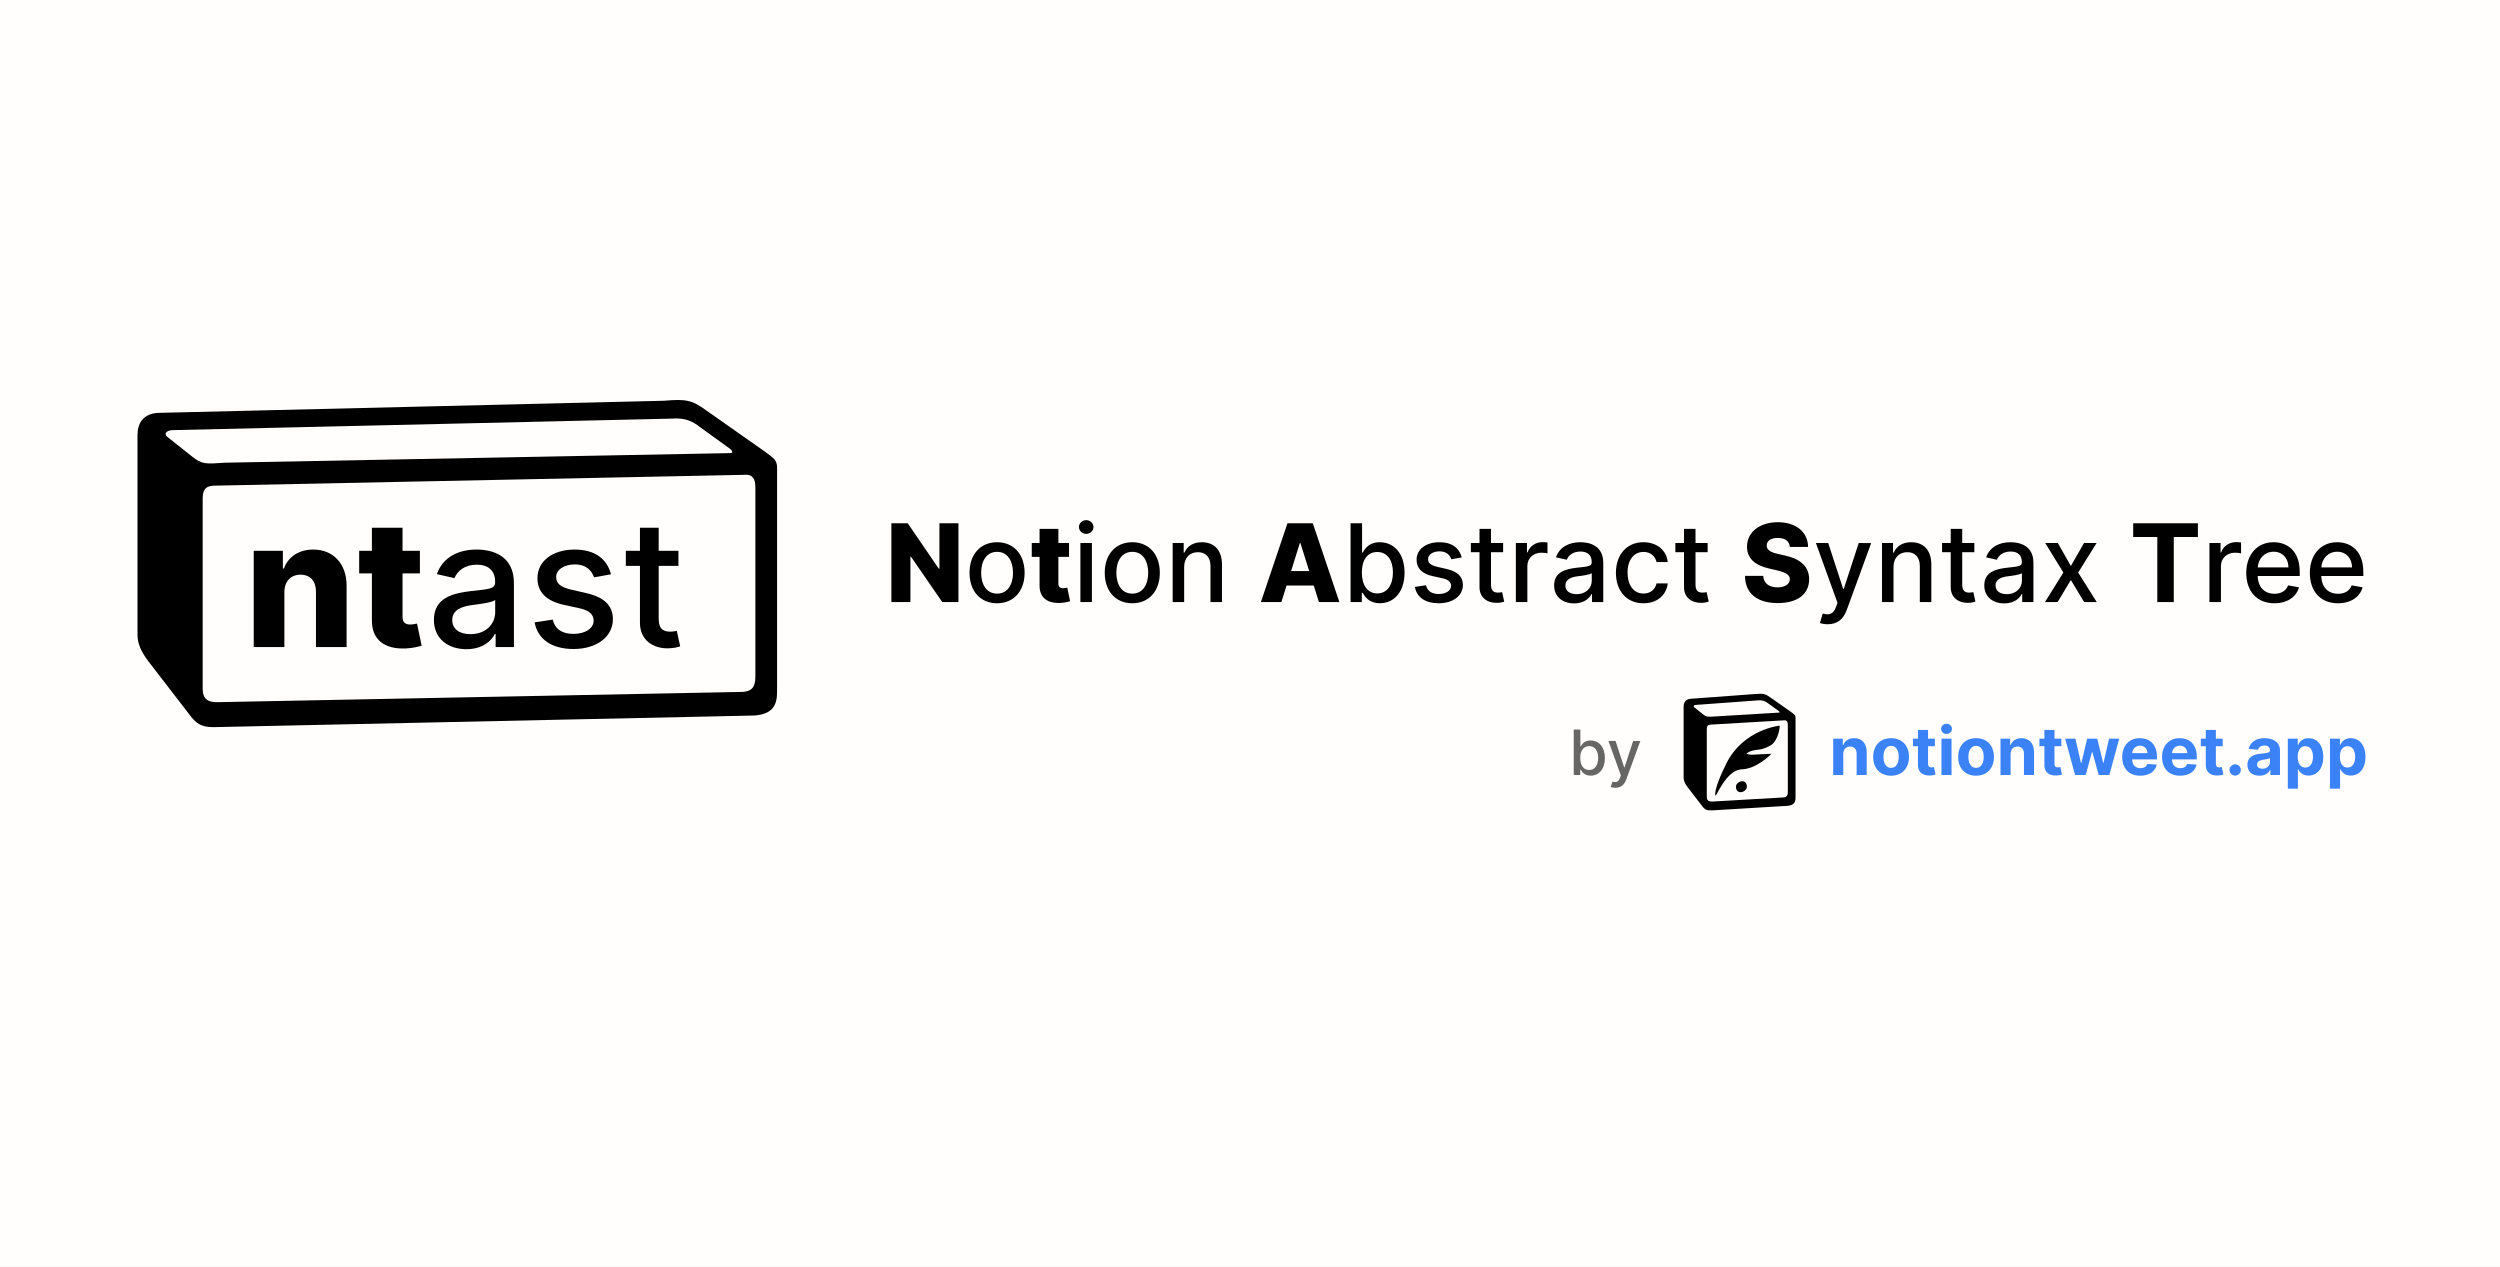
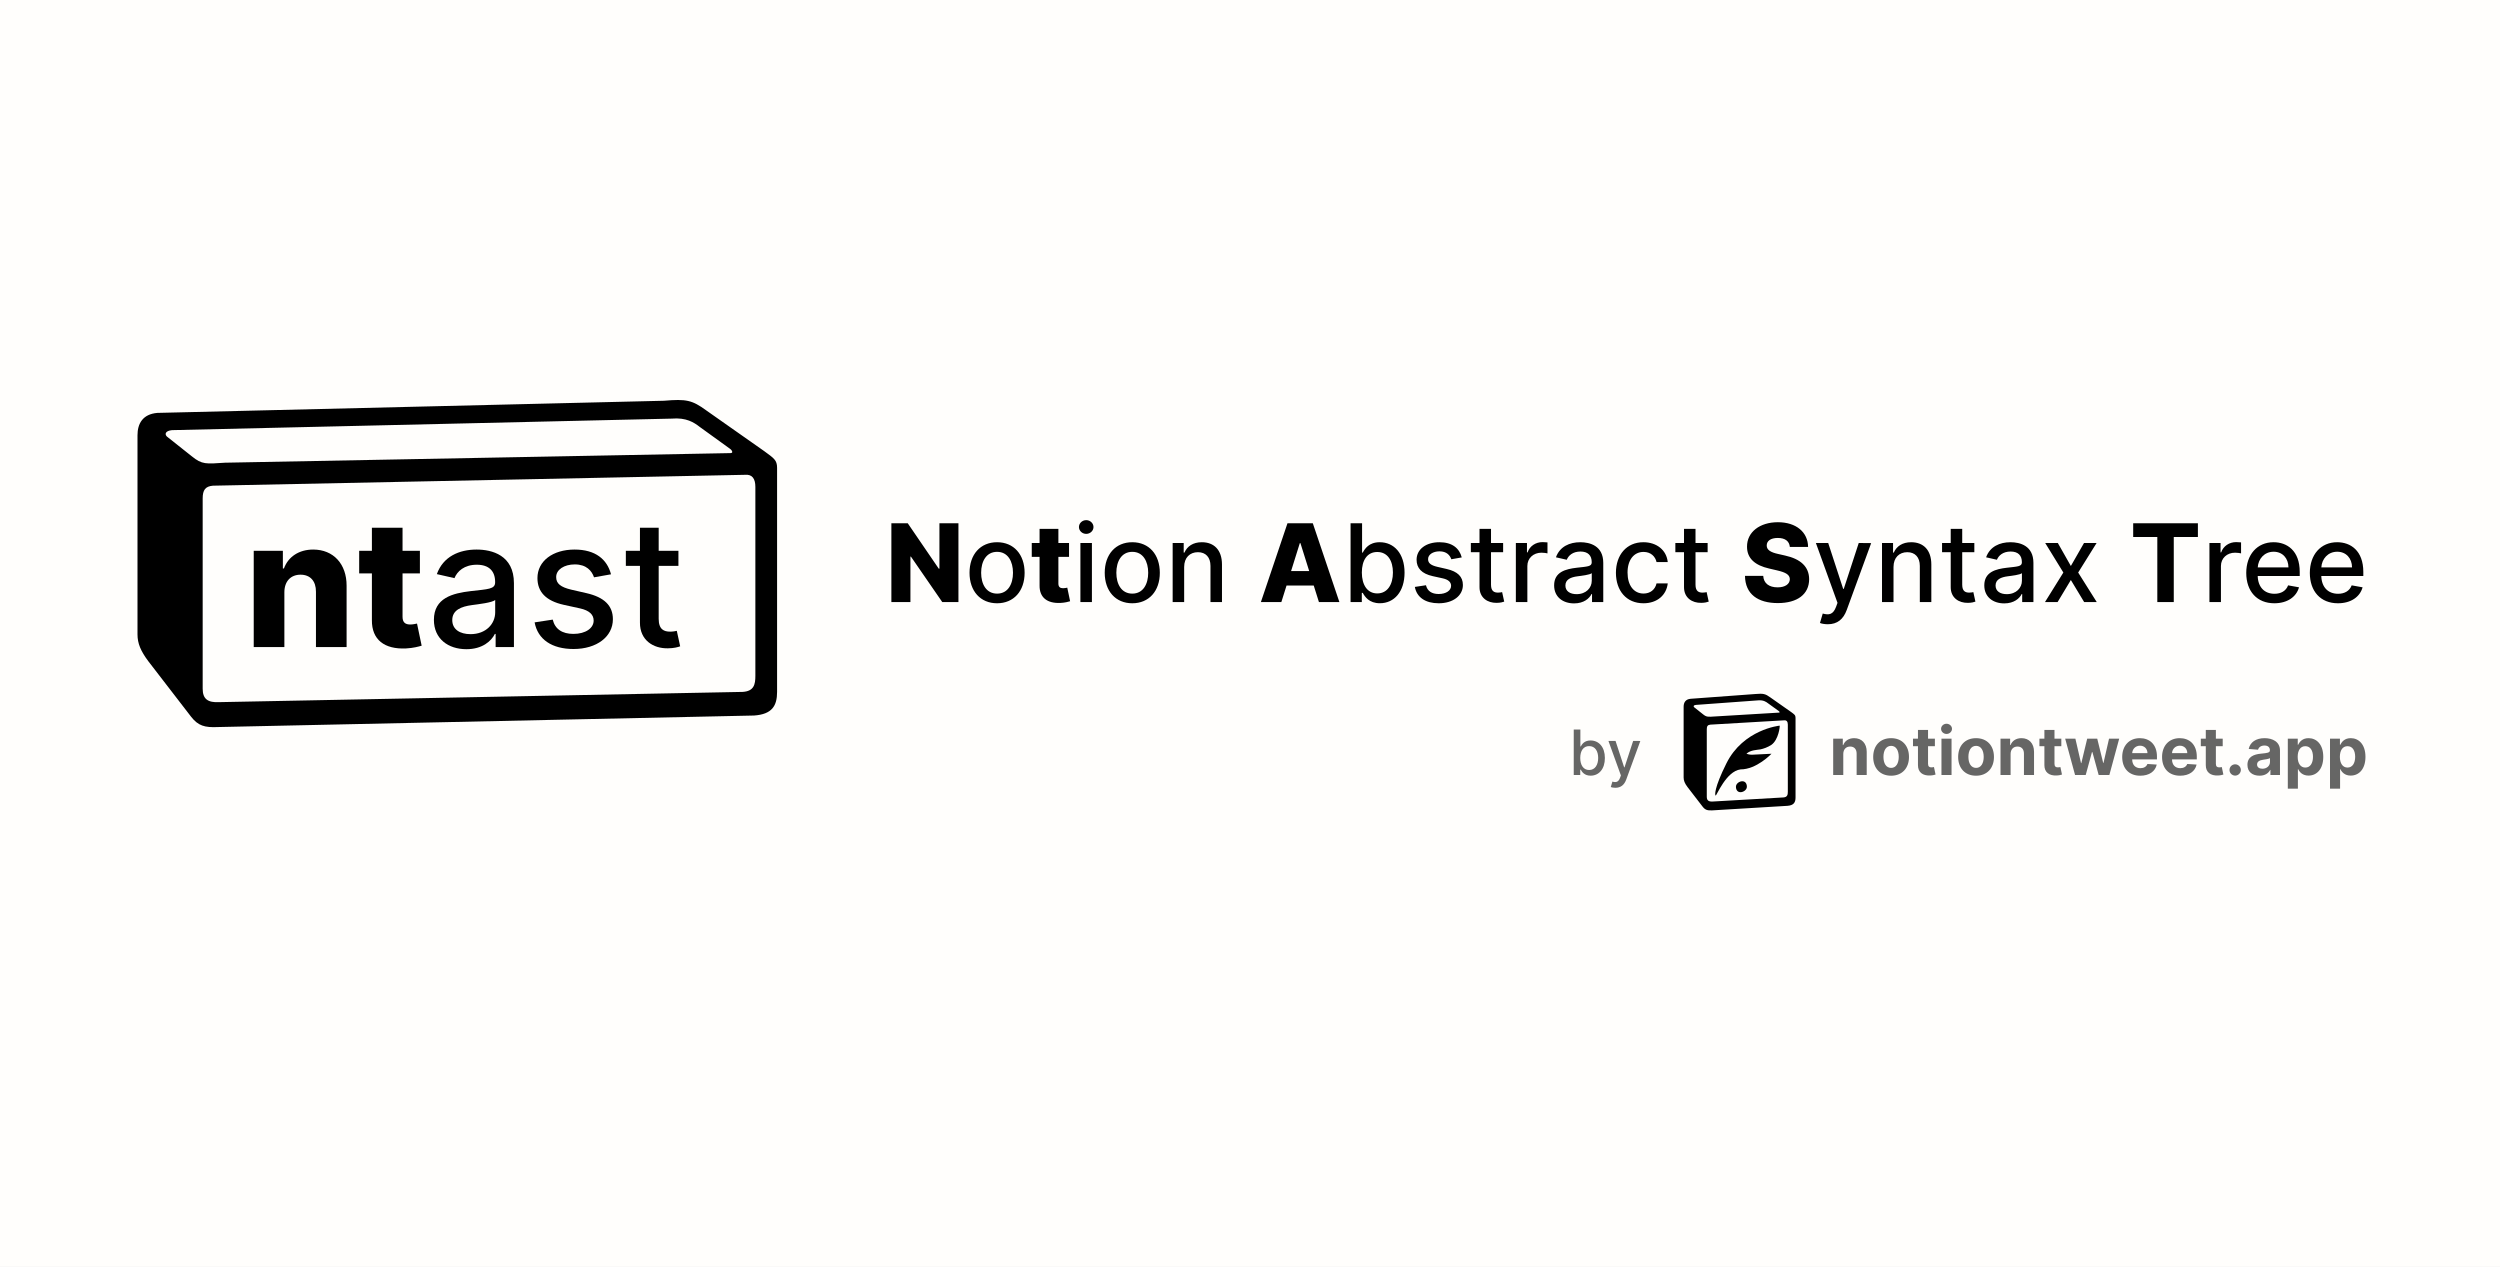
<svg xmlns="http://www.w3.org/2000/svg" width="1200" height="608" viewBox="0 0 1200 608" fill="none">
  <rect width="1200" height="608" fill="#FFFEFC" />
  <path d="M92.076 219.034C96.976 223.015 98.815 222.712 108.024 222.095L350.609 217.49C352.448 217.49 350.917 215.651 350.306 215.349L335.882 204.925C333.124 202.784 329.439 200.327 322.384 200.938L82.559 206.469C79.498 206.771 78.88 208.308 80.102 209.53L92.076 219.034ZM97.285 330.591C97.285 335.497 99.735 337.336 105.259 337.028L356.435 332.114C361.959 331.812 362.576 328.436 362.576 324.449V233.734C362.576 229.753 361.046 227.605 357.663 227.908L102.192 233.13C98.513 233.439 97.285 235.278 97.285 239.258V330.591ZM75.504 198.193L318.713 192.36C329.445 191.44 332.211 192.051 338.956 196.957L366.865 216.571C371.463 219.94 373 220.86 373 224.538V332.114C373 338.853 370.55 342.847 361.965 343.451L104.648 348.982C98.211 349.291 95.137 348.371 91.761 344.075L71.209 317.408C67.53 312.501 66 308.83 66 304.534V208.912C66 203.401 68.457 198.797 75.504 198.193Z" fill="black" />
  <path d="M136.499 284.241C136.529 278.977 139.597 275.849 144.259 275.849C148.922 275.849 151.689 278.917 151.659 284.03V310.59H166.367V281.143C166.398 270.735 160.051 263.787 150.335 263.787C143.507 263.787 138.334 267.246 136.289 272.871H135.777V264.389H121.79V310.59H136.499V284.241Z" fill="black" />
  <path d="M201.552 264.389H193.22V253.32H178.512V264.389H172.406V275.217H178.512V297.686C178.422 307.041 184.498 311.733 194.875 311.252C198.424 311.071 200.981 310.349 202.395 309.928L200.169 299.31C199.537 299.461 198.063 299.762 196.95 299.762C194.574 299.762 193.22 298.799 193.22 296.062V275.217H201.552V264.389Z" fill="black" />
  <path d="M223.886 311.613C231.526 311.613 235.827 307.733 237.542 304.273H237.903V310.59H246.686V279.909C246.686 266.464 236.098 263.787 228.759 263.787C220.397 263.787 212.697 267.156 209.689 275.578L218.141 277.503C219.464 274.225 222.833 271.066 228.879 271.066C234.684 271.066 237.662 274.104 237.662 279.338V279.549C237.662 282.827 234.293 282.767 225.992 283.729C217.239 284.752 208.275 287.038 208.275 297.536C208.275 306.62 215.103 311.613 223.886 311.613ZM225.841 304.394C220.758 304.394 217.088 302.108 217.088 297.656C217.088 292.843 221.359 291.129 226.563 290.437C229.481 290.046 236.399 289.264 237.692 287.971V293.926C237.692 299.401 233.331 304.394 225.841 304.394Z" fill="black" />
  <path d="M293.286 275.668C291.421 268.479 285.796 263.787 275.81 263.787C265.372 263.787 257.973 269.292 257.973 277.473C257.973 284.03 261.943 288.392 270.606 290.317L278.427 292.031C282.878 293.024 284.954 295.009 284.954 297.897C284.954 301.476 281.134 304.273 275.238 304.273C269.854 304.273 266.395 301.957 265.312 297.415L256.619 298.739C258.123 306.92 264.921 311.522 275.298 311.522C286.458 311.522 294.188 305.597 294.188 297.235C294.188 290.708 290.037 286.677 281.555 284.722L274.216 283.038C269.132 281.835 266.937 280.12 266.967 276.992C266.937 273.442 270.787 270.916 275.9 270.916C281.495 270.916 284.082 274.014 285.134 277.112L293.286 275.668Z" fill="black" />
  <path d="M325.643 264.389H316.168V253.32H307.175V264.389H300.407V271.608H307.175V298.889C307.145 307.281 313.551 311.342 320.65 311.192C323.508 311.162 325.433 310.62 326.485 310.229L324.861 302.8C324.26 302.92 323.147 303.191 321.703 303.191C318.785 303.191 316.168 302.228 316.168 297.024V271.608H325.643V264.389Z" fill="black" />
  <path d="M460.048 251.182H450.926V272.972H450.612L435.729 251.182H427.862V289H437.003V267.173H437.243L452.293 289H460.048V251.182ZM478.593 289.572C486.588 289.572 491.814 283.719 491.814 274.947C491.814 266.121 486.588 260.267 478.593 260.267C470.597 260.267 465.371 266.121 465.371 274.947C465.371 283.719 470.597 289.572 478.593 289.572ZM478.611 284.938C473.385 284.938 470.948 280.376 470.948 274.929C470.948 269.5 473.385 264.884 478.611 264.884C483.8 264.884 486.238 269.5 486.238 274.929C486.238 280.376 483.8 284.938 478.611 284.938ZM513.138 260.636H508.023V253.841H498.993V260.636H495.244V267.284H498.993V281.078C498.938 286.821 502.668 289.702 509.038 289.406C511.217 289.295 512.787 288.852 513.655 288.594L512.288 282.075C511.901 282.168 510.996 282.352 510.312 282.352C508.854 282.352 508.023 281.761 508.023 280.081V267.284H513.138V260.636ZM518.594 289H524.116V260.636H518.594V289ZM521.383 256.26C523.285 256.26 524.873 254.783 524.873 252.973C524.873 251.163 523.285 249.668 521.383 249.668C519.462 249.668 517.893 251.163 517.893 252.973C517.893 254.783 519.462 256.26 521.383 256.26ZM543.491 289.572C551.487 289.572 556.713 283.719 556.713 274.947C556.713 266.121 551.487 260.267 543.491 260.267C535.495 260.267 530.27 266.121 530.27 274.947C530.27 283.719 535.495 289.572 543.491 289.572ZM543.51 284.938C538.284 284.938 535.846 280.376 535.846 274.929C535.846 269.5 538.284 264.884 543.51 264.884C548.699 264.884 551.136 269.5 551.136 274.929C551.136 280.376 548.699 284.938 543.51 284.938ZM568.397 272.159C568.397 267.635 571.167 265.05 575.008 265.05C578.756 265.05 581.028 267.506 581.028 271.624V289H586.549V270.959C586.549 263.942 582.69 260.267 576.891 260.267C572.626 260.267 569.837 262.243 568.526 265.253H568.175V260.636H562.876V289H568.397V272.159ZM615.047 289L617.539 281.06H630.595L633.088 289H642.912L630.152 251.182H617.983L605.223 289H615.047ZM619.718 274.116L623.91 260.71H624.206L628.416 274.116H619.718ZM648.276 289H653.668V284.587H654.13C655.127 286.396 657.158 289.554 662.328 289.554C669.198 289.554 674.184 284.051 674.184 274.874C674.184 265.678 669.124 260.267 662.273 260.267C657.01 260.267 655.108 263.48 654.13 265.234H653.797V251.182H648.276V289ZM653.686 274.818C653.686 268.891 656.272 264.957 661.091 264.957C666.096 264.957 668.607 269.186 668.607 274.818C668.607 280.506 666.022 284.845 661.091 284.845C656.346 284.845 653.686 280.783 653.686 274.818ZM701.638 267.561C700.493 263.148 697.04 260.267 690.909 260.267C684.501 260.267 679.959 263.646 679.959 268.669C679.959 272.695 682.396 275.372 687.714 276.554L692.516 277.607C695.249 278.216 696.523 279.435 696.523 281.207C696.523 283.405 694.178 285.122 690.558 285.122C687.253 285.122 685.129 283.7 684.464 280.912L679.128 281.724C680.051 286.747 684.224 289.572 690.595 289.572C697.446 289.572 702.192 285.935 702.192 280.801C702.192 276.794 699.643 274.32 694.436 273.119L689.93 272.085C686.81 271.347 685.462 270.294 685.48 268.374C685.462 266.195 687.825 264.643 690.964 264.643C694.399 264.643 695.987 266.545 696.634 268.447L701.638 267.561ZM721.502 260.636H715.686V253.841H710.164V260.636H706.01V265.068H710.164V281.817C710.146 286.969 714.079 289.462 718.437 289.369C720.191 289.351 721.373 289.018 722.02 288.778L721.022 284.217C720.653 284.291 719.97 284.457 719.083 284.457C717.292 284.457 715.686 283.866 715.686 280.672V265.068H721.502V260.636ZM727.61 289H733.131V271.679C733.131 267.967 735.994 265.29 739.908 265.29C741.053 265.29 742.346 265.493 742.789 265.622V260.341C742.235 260.267 741.146 260.212 740.444 260.212C737.12 260.212 734.276 262.095 733.242 265.142H732.947V260.636H727.61V289ZM755.567 289.628C760.258 289.628 762.898 287.246 763.951 285.122H764.173V289H769.565V270.165C769.565 261.911 763.065 260.267 758.559 260.267C753.425 260.267 748.698 262.335 746.852 267.506L752.04 268.688C752.853 266.675 754.921 264.736 758.633 264.736C762.197 264.736 764.025 266.601 764.025 269.814V269.943C764.025 271.956 761.957 271.919 756.86 272.51C751.487 273.138 745.984 274.541 745.984 280.986C745.984 286.562 750.175 289.628 755.567 289.628ZM756.768 285.196C753.647 285.196 751.394 283.793 751.394 281.06C751.394 278.105 754.016 277.053 757.211 276.628C759.002 276.388 763.249 275.908 764.043 275.114V278.77C764.043 282.131 761.366 285.196 756.768 285.196ZM788.866 289.572C795.569 289.572 799.909 285.547 800.518 280.026H795.145C794.443 283.091 792.061 284.901 788.903 284.901C784.231 284.901 781.221 281.004 781.221 274.818C781.221 268.743 784.287 264.92 788.903 264.92C792.412 264.92 794.554 267.136 795.145 269.795H800.518C799.927 264.071 795.255 260.267 788.811 260.267C780.815 260.267 775.645 266.287 775.645 274.947C775.645 283.497 780.63 289.572 788.866 289.572ZM819.663 260.636H813.846V253.841H808.325V260.636H804.17V265.068H808.325V281.817C808.306 286.969 812.239 289.462 816.597 289.369C818.352 289.351 819.533 289.018 820.18 288.778L819.183 284.217C818.813 284.291 818.13 284.457 817.244 284.457C815.452 284.457 813.846 283.866 813.846 280.672V265.068H819.663V260.636ZM859.124 262.52H867.877C867.803 255.447 862.171 250.665 853.381 250.665C844.739 250.665 838.516 255.374 838.572 262.409C838.553 268.152 842.579 271.384 849.116 272.879L853.067 273.803C857.222 274.763 859.087 275.889 859.124 278.013C859.087 280.321 856.927 281.928 853.252 281.928C849.208 281.928 846.549 280.044 846.346 276.406H837.593C837.704 285.251 843.853 289.48 853.363 289.48C862.781 289.48 868.357 285.214 868.394 278.031C868.357 271.993 864.276 268.3 856.816 266.656L853.566 265.918C850.131 265.179 847.952 264.034 848.026 261.781C848.045 259.713 849.817 258.217 853.363 258.217C856.927 258.217 858.884 259.824 859.124 262.52ZM877.35 299.636C881.911 299.636 884.792 297.254 886.435 292.786L898.161 260.692L892.197 260.636L885.013 282.648H884.718L877.535 260.636H871.626L882.004 289.369L881.32 291.253C879.917 295.02 877.941 295.334 874.913 294.503L873.583 299.027C874.248 299.322 875.688 299.636 877.35 299.636ZM908.885 272.159C908.885 267.635 911.655 265.05 915.496 265.05C919.245 265.05 921.516 267.506 921.516 271.624V289H927.037V270.959C927.037 263.942 923.178 260.267 917.38 260.267C913.114 260.267 910.326 262.243 909.015 265.253H908.664V260.636H903.364V289H908.885V272.159ZM947.682 260.636H941.865V253.841H936.344V260.636H932.189V265.068H936.344V281.817C936.326 286.969 940.259 289.462 944.617 289.369C946.371 289.351 947.553 289.018 948.199 288.778L947.202 284.217C946.833 284.291 946.15 284.457 945.263 284.457C943.472 284.457 941.865 283.866 941.865 280.672V265.068H947.682V260.636ZM962.044 289.628C966.734 289.628 969.375 287.246 970.428 285.122H970.649V289H976.041V270.165C976.041 261.911 969.541 260.267 965.036 260.267C959.902 260.267 955.175 262.335 953.328 267.506L958.517 268.688C959.33 266.675 961.398 264.736 965.109 264.736C968.673 264.736 970.501 266.601 970.501 269.814V269.943C970.501 271.956 968.433 271.919 963.337 272.51C957.963 273.138 952.46 274.541 952.46 280.986C952.46 286.562 956.652 289.628 962.044 289.628ZM963.244 285.196C960.124 285.196 957.871 283.793 957.871 281.06C957.871 278.105 960.493 277.053 963.688 276.628C965.479 276.388 969.726 275.908 970.52 275.114V278.77C970.52 282.131 967.842 285.196 963.244 285.196ZM987.753 260.636H981.696L990.412 274.818L981.586 289H987.642L994.013 278.401L1000.4 289H1006.44L997.522 274.818L1006.37 260.636H1000.33L994.013 271.679L987.753 260.636ZM1023.93 257.774H1035.51V289H1043.41V257.774H1054.99V251.182H1023.93V257.774ZM1060.53 289H1066.05V271.679C1066.05 267.967 1068.92 265.29 1072.83 265.29C1073.98 265.29 1075.27 265.493 1075.71 265.622V260.341C1075.16 260.267 1074.07 260.212 1073.37 260.212C1070.04 260.212 1067.2 262.095 1066.16 265.142H1065.87V260.636H1060.53V289ZM1091.7 289.572C1097.88 289.572 1102.26 286.526 1103.52 281.909L1098.29 280.967C1097.29 283.645 1094.89 285.011 1091.75 285.011C1087.03 285.011 1083.85 281.946 1083.7 276.48H1103.87V274.523C1103.87 264.274 1097.74 260.267 1091.31 260.267C1083.41 260.267 1078.2 266.287 1078.2 275.003C1078.2 283.811 1083.33 289.572 1091.7 289.572ZM1083.72 272.344C1083.94 268.318 1086.86 264.828 1091.35 264.828C1095.63 264.828 1098.44 268.004 1098.46 272.344H1083.72ZM1122.22 289.572C1128.4 289.572 1132.78 286.526 1134.04 281.909L1128.81 280.967C1127.81 283.645 1125.41 285.011 1122.27 285.011C1117.55 285.011 1114.37 281.946 1114.22 276.48H1134.39V274.523C1134.39 264.274 1128.26 260.267 1121.83 260.267C1113.93 260.267 1108.72 266.287 1108.72 275.003C1108.72 283.811 1113.85 289.572 1122.22 289.572ZM1114.24 272.344C1114.46 268.318 1117.38 264.828 1121.87 264.828C1126.15 264.828 1128.96 268.004 1128.98 272.344H1114.24Z" fill="black" />
-   <path d="M884.773 361.909C884.784 359.659 886.125 358.341 888.08 358.341C890.023 358.341 891.193 359.614 891.182 361.75V372H896.023V360.886C896.023 356.818 893.636 354.318 890 354.318C887.409 354.318 885.534 355.591 884.75 357.625H884.545V354.545H879.932V372H884.773V361.909ZM907.724 372.341C913.02 372.341 916.315 368.716 916.315 363.341C916.315 357.932 913.02 354.318 907.724 354.318C902.429 354.318 899.134 357.932 899.134 363.341C899.134 368.716 902.429 372.341 907.724 372.341ZM907.747 368.591C905.304 368.591 904.054 366.352 904.054 363.307C904.054 360.261 905.304 358.011 907.747 358.011C910.145 358.011 911.395 360.261 911.395 363.307C911.395 366.352 910.145 368.591 907.747 368.591ZM928.747 354.545H925.463V350.364H920.622V354.545H918.236V358.182H920.622V367.273C920.599 370.693 922.929 372.386 926.44 372.239C927.69 372.193 928.577 371.943 929.065 371.784L928.304 368.182C928.065 368.227 927.554 368.341 927.099 368.341C926.134 368.341 925.463 367.977 925.463 366.636V358.182H928.747V354.545ZM931.901 372H936.741V354.545H931.901V372ZM934.332 352.295C935.776 352.295 936.957 351.193 936.957 349.841C936.957 348.5 935.776 347.398 934.332 347.398C932.901 347.398 931.719 348.5 931.719 349.841C931.719 351.193 932.901 352.295 934.332 352.295ZM948.506 372.341C953.801 372.341 957.097 368.716 957.097 363.341C957.097 357.932 953.801 354.318 948.506 354.318C943.21 354.318 939.915 357.932 939.915 363.341C939.915 368.716 943.21 372.341 948.506 372.341ZM948.528 368.591C946.085 368.591 944.835 366.352 944.835 363.307C944.835 360.261 946.085 358.011 948.528 358.011C950.926 358.011 952.176 360.261 952.176 363.307C952.176 366.352 950.926 368.591 948.528 368.591ZM965.085 361.909C965.097 359.659 966.438 358.341 968.392 358.341C970.335 358.341 971.506 359.614 971.494 361.75V372H976.335V360.886C976.335 356.818 973.949 354.318 970.312 354.318C967.722 354.318 965.847 355.591 965.062 357.625H964.858V354.545H960.244V372H965.085V361.909ZM989.435 354.545H986.151V350.364H981.31V354.545H978.923V358.182H981.31V367.273C981.287 370.693 983.616 372.386 987.128 372.239C988.378 372.193 989.264 371.943 989.753 371.784L988.991 368.182C988.753 368.227 988.241 368.341 987.787 368.341C986.821 368.341 986.151 367.977 986.151 366.636V358.182H989.435V354.545ZM996.031 372H1001.14L1004.14 361.023H1004.36L1007.36 372H1012.49L1017.22 354.545H1012.34L1009.68 366.205H1009.53L1006.67 354.545H1001.86L999.043 366.273H998.884L996.179 354.545H991.281L996.031 372ZM1027.32 372.341C1031.64 372.341 1034.55 370.239 1035.23 367L1030.76 366.705C1030.27 368.034 1029.02 368.727 1027.4 368.727C1024.98 368.727 1023.45 367.125 1023.45 364.523V364.511H1035.34V363.182C1035.34 357.25 1031.74 354.318 1027.13 354.318C1021.99 354.318 1018.66 357.966 1018.66 363.352C1018.66 368.886 1021.95 372.341 1027.32 372.341ZM1023.45 361.511C1023.55 359.523 1025.06 357.932 1027.21 357.932C1029.31 357.932 1030.77 359.432 1030.78 361.511H1023.45ZM1046.45 372.341C1050.77 372.341 1053.68 370.239 1054.36 367L1049.88 366.705C1049.39 368.034 1048.14 368.727 1046.53 368.727C1044.11 368.727 1042.57 367.125 1042.57 364.523V364.511H1054.46V363.182C1054.46 357.25 1050.87 354.318 1046.26 354.318C1041.12 354.318 1037.79 357.966 1037.79 363.352C1037.79 368.886 1041.07 372.341 1046.45 372.341ZM1042.57 361.511C1042.68 359.523 1044.19 357.932 1046.34 357.932C1048.44 357.932 1049.89 359.432 1049.9 361.511H1042.57ZM1066.9 354.545H1063.62V350.364H1058.78V354.545H1056.39V358.182H1058.78V367.273C1058.76 370.693 1061.09 372.386 1064.6 372.239C1065.85 372.193 1066.73 371.943 1067.22 371.784L1066.46 368.182C1066.22 368.227 1065.71 368.341 1065.26 368.341C1064.29 368.341 1063.62 367.977 1063.62 366.636V358.182H1066.9V354.545ZM1072.89 372.295C1074.34 372.295 1075.6 371.08 1075.61 369.568C1075.6 368.08 1074.34 366.864 1072.89 366.864C1071.39 366.864 1070.15 368.08 1070.16 369.568C1070.15 371.08 1071.39 372.295 1072.89 372.295ZM1084.57 372.33C1087.14 372.33 1088.82 371.205 1089.67 369.58H1089.8V372H1094.39V360.227C1094.39 356.068 1090.87 354.318 1086.99 354.318C1082.8 354.318 1080.05 356.318 1079.38 359.5L1083.86 359.864C1084.19 358.705 1085.22 357.852 1086.96 357.852C1088.61 357.852 1089.55 358.682 1089.55 360.114V360.182C1089.55 361.307 1088.36 361.455 1085.33 361.75C1081.87 362.068 1078.77 363.227 1078.77 367.125C1078.77 370.58 1081.24 372.33 1084.57 372.33ZM1085.95 368.989C1084.46 368.989 1083.39 368.295 1083.39 366.966C1083.39 365.602 1084.52 364.932 1086.22 364.693C1087.28 364.545 1089.01 364.295 1089.59 363.909V365.761C1089.59 367.591 1088.08 368.989 1085.95 368.989ZM1098.15 378.545H1102.99V369.205H1103.14C1103.81 370.659 1105.28 372.284 1108.09 372.284C1112.07 372.284 1115.17 369.136 1115.17 363.295C1115.17 357.295 1111.93 354.318 1108.11 354.318C1105.18 354.318 1103.79 356.057 1103.14 357.477H1102.92V354.545H1098.15V378.545ZM1102.89 363.273C1102.89 360.159 1104.21 358.17 1106.56 358.17C1108.96 358.17 1110.23 360.25 1110.23 363.273C1110.23 366.318 1108.93 368.432 1106.56 368.432C1104.23 368.432 1102.89 366.386 1102.89 363.273ZM1118.4 378.545H1123.24V369.205H1123.39C1124.06 370.659 1125.53 372.284 1128.34 372.284C1132.32 372.284 1135.42 369.136 1135.42 363.295C1135.42 357.295 1132.18 354.318 1128.36 354.318C1125.43 354.318 1124.04 356.057 1123.39 357.477H1123.17V354.545H1118.4V378.545ZM1123.14 363.273C1123.14 360.159 1124.46 358.17 1126.81 358.17C1129.21 358.17 1130.48 360.25 1130.48 363.273C1130.48 366.318 1129.18 368.432 1126.81 368.432C1124.48 368.432 1123.14 366.386 1123.14 363.273Z" fill="#3B82F6" />
+   <path d="M884.773 361.909C884.784 359.659 886.125 358.341 888.08 358.341C890.023 358.341 891.193 359.614 891.182 361.75V372H896.023V360.886C896.023 356.818 893.636 354.318 890 354.318C887.409 354.318 885.534 355.591 884.75 357.625H884.545V354.545H879.932V372H884.773V361.909ZM907.724 372.341C913.02 372.341 916.315 368.716 916.315 363.341C916.315 357.932 913.02 354.318 907.724 354.318C902.429 354.318 899.134 357.932 899.134 363.341C899.134 368.716 902.429 372.341 907.724 372.341ZM907.747 368.591C905.304 368.591 904.054 366.352 904.054 363.307C904.054 360.261 905.304 358.011 907.747 358.011C910.145 358.011 911.395 360.261 911.395 363.307C911.395 366.352 910.145 368.591 907.747 368.591ZM928.747 354.545H925.463V350.364H920.622V354.545H918.236V358.182H920.622V367.273C920.599 370.693 922.929 372.386 926.44 372.239C927.69 372.193 928.577 371.943 929.065 371.784L928.304 368.182C928.065 368.227 927.554 368.341 927.099 368.341C926.134 368.341 925.463 367.977 925.463 366.636V358.182H928.747V354.545ZM931.901 372H936.741V354.545H931.901V372ZM934.332 352.295C935.776 352.295 936.957 351.193 936.957 349.841C936.957 348.5 935.776 347.398 934.332 347.398C932.901 347.398 931.719 348.5 931.719 349.841C931.719 351.193 932.901 352.295 934.332 352.295ZM948.506 372.341C953.801 372.341 957.097 368.716 957.097 363.341C957.097 357.932 953.801 354.318 948.506 354.318C943.21 354.318 939.915 357.932 939.915 363.341C939.915 368.716 943.21 372.341 948.506 372.341ZM948.528 368.591C946.085 368.591 944.835 366.352 944.835 363.307C944.835 360.261 946.085 358.011 948.528 358.011C950.926 358.011 952.176 360.261 952.176 363.307C952.176 366.352 950.926 368.591 948.528 368.591ZM965.085 361.909C965.097 359.659 966.438 358.341 968.392 358.341C970.335 358.341 971.506 359.614 971.494 361.75V372H976.335V360.886C976.335 356.818 973.949 354.318 970.312 354.318C967.722 354.318 965.847 355.591 965.062 357.625H964.858V354.545H960.244V372H965.085V361.909ZM989.435 354.545H986.151V350.364H981.31V354.545H978.923V358.182H981.31V367.273C981.287 370.693 983.616 372.386 987.128 372.239C988.378 372.193 989.264 371.943 989.753 371.784L988.991 368.182C988.753 368.227 988.241 368.341 987.787 368.341C986.821 368.341 986.151 367.977 986.151 366.636V358.182H989.435V354.545ZM996.031 372H1001.14L1004.14 361.023H1004.36L1007.36 372H1012.49L1017.22 354.545H1012.34L1009.68 366.205H1009.53L1006.67 354.545H1001.86L999.043 366.273H998.884L996.179 354.545H991.281L996.031 372ZM1027.32 372.341C1031.64 372.341 1034.55 370.239 1035.23 367L1030.76 366.705C1030.27 368.034 1029.02 368.727 1027.4 368.727C1024.98 368.727 1023.45 367.125 1023.45 364.523V364.511H1035.34V363.182C1035.34 357.25 1031.74 354.318 1027.13 354.318C1021.99 354.318 1018.66 357.966 1018.66 363.352C1018.66 368.886 1021.95 372.341 1027.32 372.341ZM1023.45 361.511C1023.55 359.523 1025.06 357.932 1027.21 357.932C1029.31 357.932 1030.77 359.432 1030.78 361.511H1023.45ZM1046.45 372.341C1050.77 372.341 1053.68 370.239 1054.36 367L1049.88 366.705C1049.39 368.034 1048.14 368.727 1046.53 368.727C1044.11 368.727 1042.57 367.125 1042.57 364.523V364.511H1054.46V363.182C1054.46 357.25 1050.87 354.318 1046.26 354.318C1041.12 354.318 1037.79 357.966 1037.79 363.352C1037.79 368.886 1041.07 372.341 1046.45 372.341ZM1042.57 361.511C1042.68 359.523 1044.19 357.932 1046.34 357.932C1048.44 357.932 1049.89 359.432 1049.9 361.511H1042.57ZM1066.9 354.545H1063.62V350.364H1058.78V354.545H1056.39V358.182H1058.78V367.273C1058.76 370.693 1061.09 372.386 1064.6 372.239C1065.85 372.193 1066.73 371.943 1067.22 371.784L1066.46 368.182C1066.22 368.227 1065.71 368.341 1065.26 368.341C1064.29 368.341 1063.62 367.977 1063.62 366.636V358.182H1066.9V354.545ZM1072.89 372.295C1074.34 372.295 1075.6 371.08 1075.61 369.568C1075.6 368.08 1074.34 366.864 1072.89 366.864C1071.39 366.864 1070.15 368.08 1070.16 369.568C1070.15 371.08 1071.39 372.295 1072.89 372.295ZM1084.57 372.33C1087.14 372.33 1088.82 371.205 1089.67 369.58H1089.8V372H1094.39V360.227C1094.39 356.068 1090.87 354.318 1086.99 354.318C1082.8 354.318 1080.05 356.318 1079.38 359.5L1083.86 359.864C1084.19 358.705 1085.22 357.852 1086.96 357.852C1088.61 357.852 1089.55 358.682 1089.55 360.114V360.182C1089.55 361.307 1088.36 361.455 1085.33 361.75C1081.87 362.068 1078.77 363.227 1078.77 367.125C1078.77 370.58 1081.24 372.33 1084.57 372.33ZM1085.95 368.989C1084.46 368.989 1083.39 368.295 1083.39 366.966C1083.39 365.602 1084.52 364.932 1086.22 364.693C1087.28 364.545 1089.01 364.295 1089.59 363.909V365.761C1089.59 367.591 1088.08 368.989 1085.95 368.989ZM1098.15 378.545H1102.99V369.205H1103.14C1103.81 370.659 1105.28 372.284 1108.09 372.284C1112.07 372.284 1115.17 369.136 1115.17 363.295C1115.17 357.295 1111.93 354.318 1108.11 354.318C1105.18 354.318 1103.79 356.057 1103.14 357.477H1102.92V354.545H1098.15V378.545ZM1102.89 363.273C1102.89 360.159 1104.21 358.17 1106.56 358.17C1108.96 358.17 1110.23 360.25 1110.23 363.273C1110.23 366.318 1108.93 368.432 1106.56 368.432C1104.23 368.432 1102.89 366.386 1102.89 363.273ZM1118.4 378.545H1123.24V369.205H1123.39C1124.06 370.659 1125.53 372.284 1128.34 372.284C1132.32 372.284 1135.42 369.136 1135.42 363.295C1135.42 357.295 1132.18 354.318 1128.36 354.318C1125.43 354.318 1124.04 356.057 1123.39 357.477H1123.17V354.545H1118.4V378.545ZM1123.14 363.273C1123.14 360.159 1124.46 358.17 1126.81 358.17C1129.21 358.17 1130.48 360.25 1130.48 363.273C1130.48 366.318 1129.18 368.432 1126.81 368.432C1124.48 368.432 1123.14 366.386 1123.14 363.273Z" fill="black" fill-opacity="0.6" />
  <path d="M755.397 372H758.508V369.454H758.774C759.349 370.498 760.521 372.32 763.504 372.32C767.467 372.32 770.344 369.145 770.344 363.85C770.344 358.545 767.425 355.423 763.472 355.423C760.436 355.423 759.339 357.277 758.774 358.289H758.582V350.182H755.397V372ZM758.518 363.818C758.518 360.398 760.01 358.129 762.79 358.129C765.678 358.129 767.126 360.569 767.126 363.818C767.126 367.099 765.635 369.603 762.79 369.603C760.053 369.603 758.518 367.259 758.518 363.818ZM775.348 378.136C777.98 378.136 779.642 376.762 780.59 374.184L787.355 355.668L783.914 355.636L779.769 368.335H779.599L775.455 355.636H772.046L778.033 372.213L777.639 373.3C776.829 375.473 775.689 375.654 773.942 375.175L773.175 377.785C773.558 377.955 774.389 378.136 775.348 378.136Z" fill="black" fill-opacity="0.6" />
  <g clip-path="url(#clip0)">
    <path d="M817.404 342.819C819.145 344.233 819.798 344.125 823.07 343.906L853.905 342.056C854.558 342.056 854.014 341.402 853.797 341.295L848.673 337.592C847.693 336.831 846.384 335.959 843.878 336.176L814.023 338.355C812.936 338.462 812.717 339.008 813.151 339.442L817.404 342.819ZM819.255 350.005V382.448C819.255 384.191 820.125 384.844 822.087 384.735L855.974 382.775C857.937 382.667 858.156 381.468 858.156 380.052V347.826C858.156 346.412 857.612 345.649 856.411 345.756L820.998 347.826C819.691 347.936 819.255 348.589 819.255 350.003V350.005ZM811.517 335.415L842.574 333.128C846.387 332.802 847.369 333.019 849.765 334.762L859.68 341.729C861.313 342.926 861.859 343.253 861.859 344.559V382.775C861.859 385.169 860.989 386.587 857.939 386.802L821.87 388.981C819.584 389.091 818.492 388.764 817.292 387.238L809.991 377.765C808.685 376.022 808.141 374.718 808.141 373.192V339.223C808.141 337.265 809.014 335.63 811.517 335.415Z" fill="black" />
    <path d="M854.25 348.312C854.095 348.312 836.735 350.145 828.653 366.463C822.748 378.274 823.059 381.848 823.525 381.848C823.991 382.003 828.506 370.22 835.438 369.313C843.201 369.345 850.313 361.8 850.313 361.8C850.313 361.8 841.863 362.267 840.931 362.267C839.687 362.267 838.755 361.956 838.289 361.8C840.309 359.936 843.353 359.998 845.063 359.688C846.461 359.377 848.448 358.743 850.313 357.5C853.732 355.013 854.405 348.623 854.25 348.312Z" fill="black" />
    <path d="M838.5 377.625C838.5 379.075 836.887 380.25 835.438 380.25C833.988 380.25 833.25 379.075 833.25 377.625C833.25 376.175 834.863 375 836.312 375C837.762 375 838.5 376.175 838.5 377.625Z" fill="black" />
  </g>
  <defs>
    <clipPath id="clip0">
      <rect width="56" height="56" fill="white" transform="translate(807 333)" />
    </clipPath>
  </defs>
</svg>
